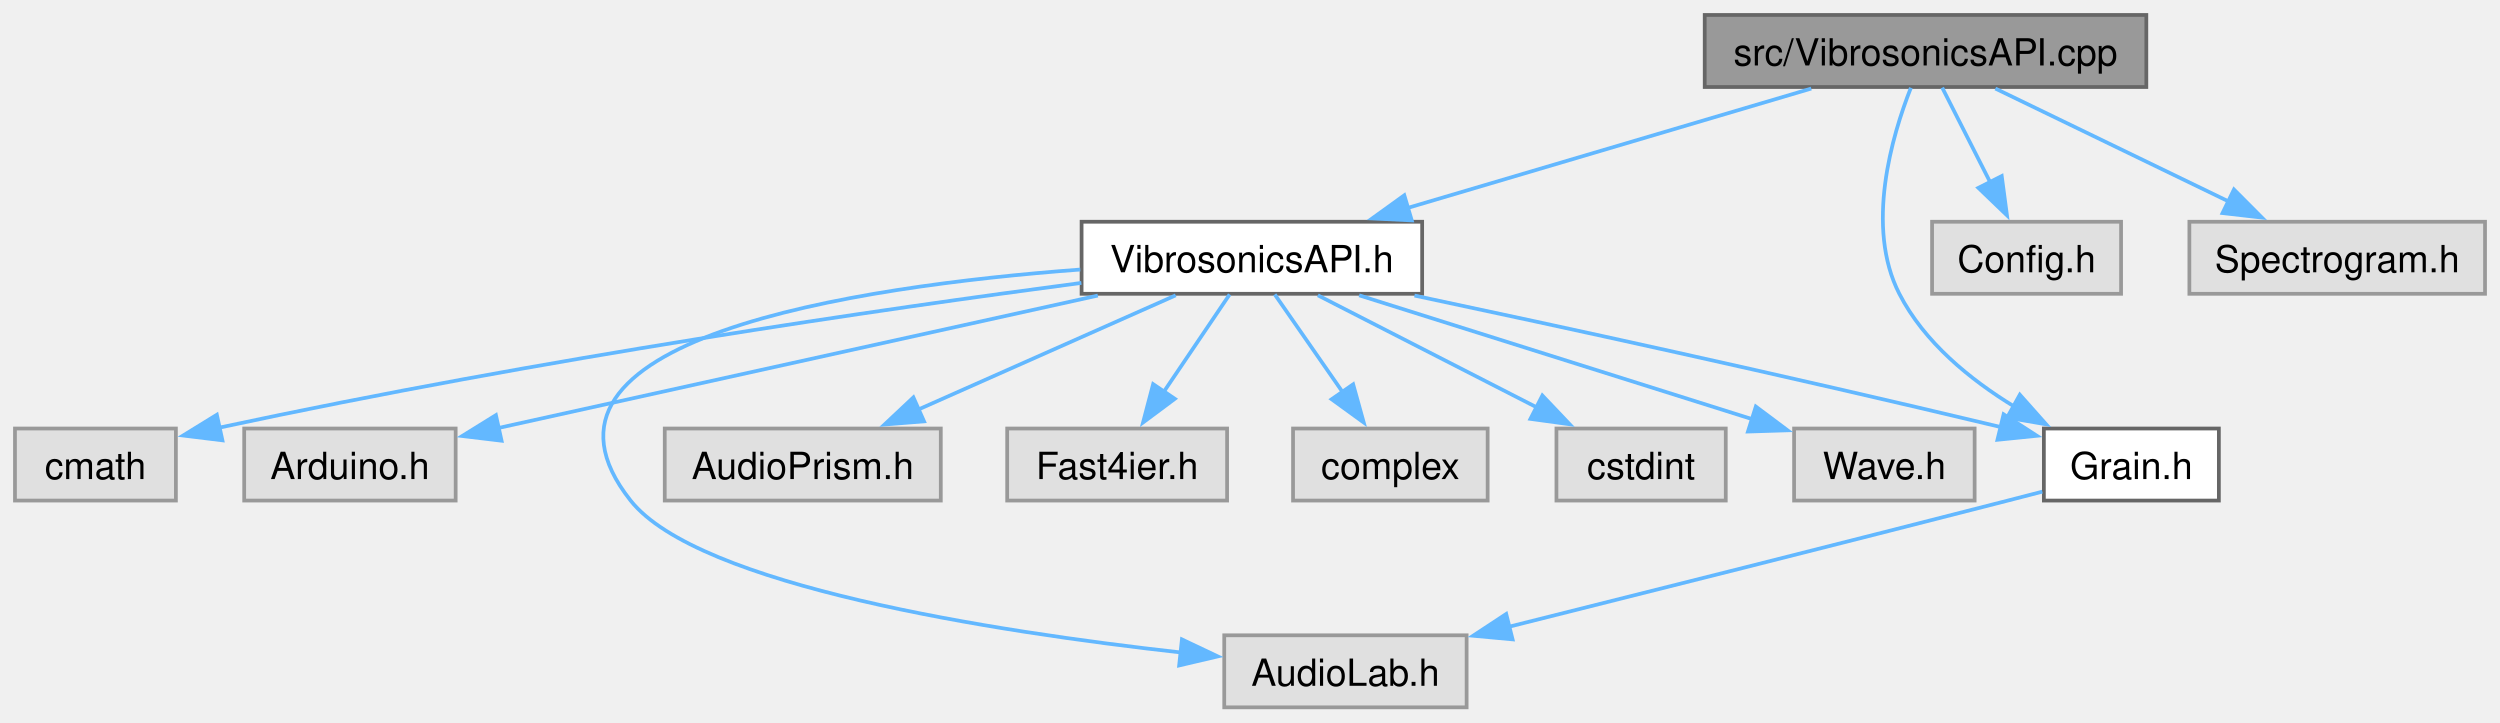
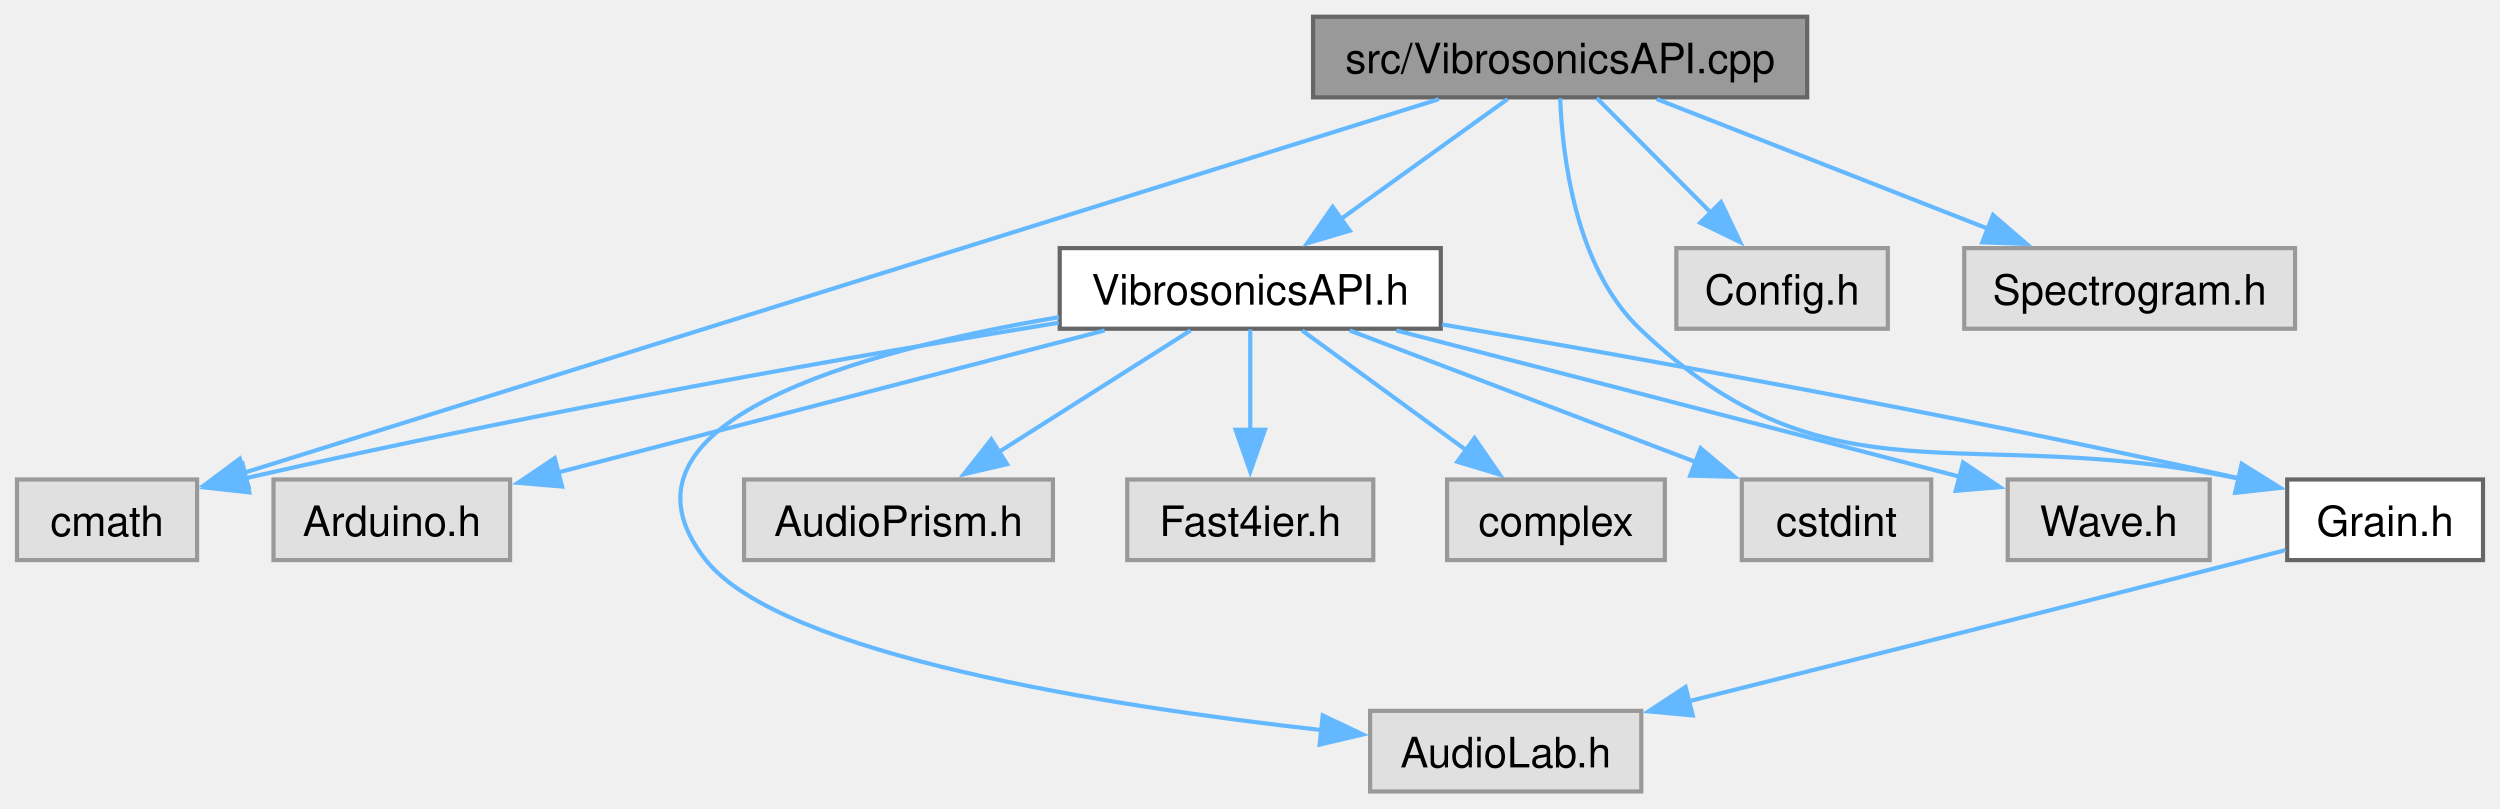
- <svg xmlns="http://www.w3.org/2000/svg" xmlns:xlink="http://www.w3.org/1999/xlink" width="668pt" height="193pt" viewBox="0.00 0.00 668.00 193.00">
+ <svg xmlns="http://www.w3.org/2000/svg" xmlns:xlink="http://www.w3.org/1999/xlink" width="597pt" height="193pt" viewBox="0.00 0.00 596.88 193.00">
  <g id="graph0" class="graph" transform="scale(1 1) rotate(0) translate(4 189)">
    <g id="Node000001" class="node">
      <g id="a_Node000001">
        <a xlink:title=" ">
-           <polygon fill="#999999" stroke="#666666" points="569.5,-185 451.5,-185 451.5,-165.75 569.5,-165.75 569.5,-185" />
-           <text text-anchor="middle" x="510.5" y="-171.5" font-family="Helvetica,sans-Serif" font-size="10.00">src/VibrosonicsAPI.cpp</text>
+           <polygon fill="#999999" stroke="#666666" points="427.5,-185 309.5,-185 309.5,-165.75 427.5,-165.75 427.5,-185" />
+           <text text-anchor="middle" x="368.5" y="-171.5" font-family="Helvetica,sans-Serif" font-size="10.00">src/VibrosonicsAPI.cpp</text>
        </a>
      </g>
    </g>
    <g id="Node000002" class="node">
      <g id="a_Node000002">
        <a xlink:href="_vibrosonics_a_p_i_8h.html" target="_top" xlink:title=" ">
-           <polygon fill="white" stroke="#666666" points="376,-129.75 285,-129.75 285,-110.5 376,-110.5 376,-129.75" />
-           <text text-anchor="middle" x="330.5" y="-116.25" font-family="Helvetica,sans-Serif" font-size="10.00">VibrosonicsAPI.h</text>
+           <polygon fill="white" stroke="#666666" points="340,-129.75 249,-129.75 249,-110.5 340,-110.5 340,-129.75" />
+           <text text-anchor="middle" x="294.5" y="-116.25" font-family="Helvetica,sans-Serif" font-size="10.00">VibrosonicsAPI.h</text>
        </a>
      </g>
    </g>
    <g id="edge1_Node000001_Node000002" class="edge">
      <g id="a_edge1_Node000001_Node000002">
        <a xlink:title=" ">
-           <path fill="none" stroke="#63b8ff" d="M479.97,-165.34C450.23,-156.54 404.81,-143.11 371.85,-133.36" />
-           <polygon fill="#63b8ff" stroke="#63b8ff" points="373.22,-130.11 362.64,-130.63 371.23,-136.82 373.22,-130.11" />
+           <path fill="none" stroke="#63b8ff" d="M355.95,-165.34C345.04,-157.49 329,-145.95 316.04,-136.62" />
+           <polygon fill="#63b8ff" stroke="#63b8ff" points="318.26,-133.91 308.1,-130.91 314.17,-139.59 318.26,-133.91" />
+         </a>
+       </g>
+     </g>
+     <g id="Node000003" class="node">
+       <g id="a_Node000003">
+         <a xlink:title=" ">
+           <polygon fill="#e0e0e0" stroke="#999999" points="43,-74.5 0,-74.5 0,-55.25 43,-55.25 43,-74.5" />
+           <text text-anchor="middle" x="21.5" y="-61" font-family="Helvetica,sans-Serif" font-size="10.00">cmath</text>
+         </a>
+       </g>
+     </g>
+     <g id="edge15_Node000001_Node000003" class="edge">
+       <g id="a_edge15_Node000001_Node000003">
+         <a xlink:title=" ">
+           <path fill="none" stroke="#63b8ff" d="M339.51,-165.31C275.3,-145.23 121.46,-97.13 54.06,-76.06" />
+           <polygon fill="#63b8ff" stroke="#63b8ff" points="55.3,-72.78 44.71,-73.13 53.21,-79.46 55.3,-72.78" />
        </a>
      </g>
    </g>
    <g id="Node000010" class="node">
      <g id="a_Node000010">
        <a xlink:href="_grain_8h.html" target="_top" xlink:title=" ">
          <polygon fill="white" stroke="#666666" points="588.88,-74.5 542.12,-74.5 542.12,-55.25 588.88,-55.25 588.88,-74.5" />
          <text text-anchor="middle" x="565.5" y="-61" font-family="Helvetica,sans-Serif" font-size="10.00">Grain.h</text>
        </a>
      </g>
    </g>
    <g id="edge13_Node000001_Node000010" class="edge">
      <g id="a_edge13_Node000001_Node000010">
        <a xlink:title=" ">
-           <path fill="none" stroke="#63b8ff" d="M506.59,-165.55C501.52,-152.69 494.34,-128.37 503.5,-110.5 510.11,-97.59 522.39,-87.57 534.29,-80.32" />
-           <polygon fill="#63b8ff" stroke="#63b8ff" points="535.7,-83.54 542.74,-75.62 532.3,-77.42 535.7,-83.54" />
+           <path fill="none" stroke="#63b8ff" d="M368.51,-165.55C369.03,-151.77 372.11,-125.2 387.5,-110.5 433.08,-66.96 464.8,-88.41 530.82,-74.65" />
+           <polygon fill="#63b8ff" stroke="#63b8ff" points="531.29,-78.14 540.24,-72.47 529.71,-71.32 531.29,-78.14" />
        </a>
      </g>
    </g>
    <g id="Node000012" class="node">
      <g id="a_Node000012">
        <a xlink:title=" ">
-           <polygon fill="#e0e0e0" stroke="#999999" points="562.75,-129.75 512.25,-129.75 512.25,-110.5 562.75,-110.5 562.75,-129.75" />
-           <text text-anchor="middle" x="537.5" y="-116.25" font-family="Helvetica,sans-Serif" font-size="10.00">Config.h</text>
+           <polygon fill="#e0e0e0" stroke="#999999" points="446.75,-129.75 396.25,-129.75 396.25,-110.5 446.75,-110.5 446.75,-129.75" />
+           <text text-anchor="middle" x="421.5" y="-116.25" font-family="Helvetica,sans-Serif" font-size="10.00">Config.h</text>
        </a>
      </g>
    </g>
    <g id="edge12_Node000001_Node000012" class="edge">
      <g id="a_edge12_Node000001_Node000012">
        <a xlink:title=" ">
-           <path fill="none" stroke="#63b8ff" d="M514.96,-165.58C518.45,-158.69 523.45,-148.84 527.85,-140.16" />
-           <polygon fill="#63b8ff" stroke="#63b8ff" points="530.86,-141.96 532.26,-131.46 524.62,-138.8 530.86,-141.96" />
+           <path fill="none" stroke="#63b8ff" d="M377.25,-165.58C384.65,-158.15 395.46,-147.29 404.55,-138.16" />
+           <polygon fill="#63b8ff" stroke="#63b8ff" points="406.92,-140.74 411.49,-131.18 401.96,-135.8 406.92,-140.74" />
        </a>
      </g>
    </g>
    <g id="Node000013" class="node">
      <g id="a_Node000013">
        <a xlink:title=" ">
-           <polygon fill="#e0e0e0" stroke="#999999" points="660,-129.75 581,-129.75 581,-110.5 660,-110.5 660,-129.75" />
-           <text text-anchor="middle" x="620.5" y="-116.25" font-family="Helvetica,sans-Serif" font-size="10.00">Spectrogram.h</text>
+           <polygon fill="#e0e0e0" stroke="#999999" points="544,-129.75 465,-129.75 465,-110.5 544,-110.5 544,-129.75" />
+           <text text-anchor="middle" x="504.5" y="-116.25" font-family="Helvetica,sans-Serif" font-size="10.00">Spectrogram.h</text>
        </a>
      </g>
    </g>
    <g id="edge14_Node000001_Node000013" class="edge">
      <g id="a_edge14_Node000001_Node000013">
        <a xlink:title=" ">
-           <path fill="none" stroke="#63b8ff" d="M529.16,-165.34C546.23,-157.08 571.74,-144.73 591.47,-135.18" />
-           <polygon fill="#63b8ff" stroke="#63b8ff" points="592.91,-138.37 600.39,-130.86 589.86,-132.07 592.91,-138.37" />
-         </a>
-       </g>
-     </g>
-     <g id="Node000003" class="node">
-       <g id="a_Node000003">
-         <a xlink:title=" ">
-           <polygon fill="#e0e0e0" stroke="#999999" points="43,-74.5 0,-74.5 0,-55.25 43,-55.25 43,-74.5" />
-           <text text-anchor="middle" x="21.5" y="-61" font-family="Helvetica,sans-Serif" font-size="10.00">cmath</text>
+           <path fill="none" stroke="#63b8ff" d="M391.57,-165.34C413.26,-156.85 445.98,-144.04 470.63,-134.39" />
+           <polygon fill="#63b8ff" stroke="#63b8ff" points="471.87,-137.66 479.91,-130.75 469.32,-131.14 471.87,-137.66" />
        </a>
      </g>
    </g>
    <g id="edge2_Node000002_Node000003" class="edge">
      <g id="a_edge2_Node000002_Node000003">
        <a xlink:title=" ">
-           <path fill="none" stroke="#63b8ff" d="M284.94,-113.41C231.9,-106.4 141.48,-93.38 54.57,-74.73" />
-           <polygon fill="#63b8ff" stroke="#63b8ff" points="55.43,-71.34 44.92,-72.63 53.94,-78.18 55.43,-71.34" />
+           <path fill="none" stroke="#63b8ff" d="M248.76,-111.94C202.2,-104.34 127.74,-91.44 54.28,-74.74" />
+           <polygon fill="#63b8ff" stroke="#63b8ff" points="55.46,-71.42 44.93,-72.58 53.89,-78.24 55.46,-71.42" />
        </a>
      </g>
    </g>
    <g id="Node000004" class="node">
      <g id="a_Node000004">
        <a xlink:title=" ">
          <polygon fill="#e0e0e0" stroke="#999999" points="117.75,-74.5 61.25,-74.5 61.25,-55.25 117.75,-55.25 117.75,-74.5" />
          <text text-anchor="middle" x="89.5" y="-61" font-family="Helvetica,sans-Serif" font-size="10.00">Arduino.h</text>
        </a>
      </g>
    </g>
    <g id="edge3_Node000002_Node000004" class="edge">
      <g id="a_edge3_Node000002_Node000004">
        <a xlink:title=" ">
-           <path fill="none" stroke="#63b8ff" d="M289.34,-110.03C244.55,-100.13 173.41,-84.42 129.2,-74.65" />
-           <polygon fill="#63b8ff" stroke="#63b8ff" points="130.02,-71.24 119.5,-72.5 128.51,-78.08 130.02,-71.24" />
+           <path fill="none" stroke="#63b8ff" d="M259.72,-110.09C223.59,-100.71 167.14,-86.04 129.27,-76.2" />
+           <polygon fill="#63b8ff" stroke="#63b8ff" points="130.17,-72.82 119.62,-73.7 128.41,-79.6 130.17,-72.82" />
        </a>
      </g>
    </g>
    <g id="Node000005" class="node">
      <g id="a_Node000005">
        <a xlink:title=" ">
          <polygon fill="#e0e0e0" stroke="#999999" points="387.88,-19.25 323.12,-19.25 323.12,0 387.88,0 387.88,-19.25" />
          <text text-anchor="middle" x="355.5" y="-5.75" font-family="Helvetica,sans-Serif" font-size="10.00">AudioLab.h</text>
        </a>
      </g>
    </g>
    <g id="edge4_Node000002_Node000005" class="edge">
      <g id="a_edge4_Node000002_Node000005">
        <a xlink:title=" ">
-           <path fill="none" stroke="#63b8ff" d="M284.65,-116.98C224.46,-112.45 130.24,-98.43 164.5,-55.25 182.51,-32.54 261.03,-20.3 311.62,-14.65" />
+           <path fill="none" stroke="#63b8ff" d="M248.82,-113.26C201.67,-105.31 138.4,-88.15 164.5,-55.25 182.51,-32.54 261.03,-20.3 311.62,-14.65" />
          <polygon fill="#63b8ff" stroke="#63b8ff" points="311.81,-18.15 321.39,-13.61 311.07,-11.19 311.81,-18.15" />
        </a>
      </g>
    </g>
    <g id="Node000006" class="node">
      <g id="a_Node000006">
        <a xlink:title=" ">
          <polygon fill="#e0e0e0" stroke="#999999" points="247.38,-74.5 173.62,-74.5 173.62,-55.25 247.38,-55.25 247.38,-74.5" />
          <text text-anchor="middle" x="210.5" y="-61" font-family="Helvetica,sans-Serif" font-size="10.00">AudioPrism.h</text>
        </a>
      </g>
    </g>
    <g id="edge5_Node000002_Node000006" class="edge">
      <g id="a_edge5_Node000002_Node000006">
        <a xlink:title=" ">
-           <path fill="none" stroke="#63b8ff" d="M310.14,-110.09C291.27,-101.72 262.91,-89.13 241.27,-79.53" />
-           <polygon fill="#63b8ff" stroke="#63b8ff" points="242.9,-76.42 232.34,-75.57 240.06,-82.82 242.9,-76.42" />
+           <path fill="none" stroke="#63b8ff" d="M280.25,-110.09C267.7,-102.14 249.17,-90.39 234.36,-81" />
+           <polygon fill="#63b8ff" stroke="#63b8ff" points="236.42,-78.16 226.1,-75.76 232.67,-84.07 236.42,-78.16" />
        </a>
      </g>
    </g>
    <g id="Node000007" class="node">
      <g id="a_Node000007">
        <a xlink:title=" ">
          <polygon fill="#e0e0e0" stroke="#999999" points="323.88,-74.5 265.12,-74.5 265.12,-55.25 323.88,-55.25 323.88,-74.5" />
          <text text-anchor="middle" x="294.5" y="-61" font-family="Helvetica,sans-Serif" font-size="10.00">Fast4ier.h</text>
        </a>
      </g>
    </g>
    <g id="edge6_Node000002_Node000007" class="edge">
      <g id="a_edge6_Node000002_Node000007">
        <a xlink:title=" ">
-           <path fill="none" stroke="#63b8ff" d="M324.56,-110.33C319.79,-103.28 312.94,-93.15 306.98,-84.33" />
-           <polygon fill="#63b8ff" stroke="#63b8ff" points="309.92,-82.44 301.42,-76.11 304.12,-86.36 309.92,-82.44" />
+           <path fill="none" stroke="#63b8ff" d="M294.5,-110.33C294.5,-103.82 294.5,-94.67 294.5,-86.37" />
+           <polygon fill="#63b8ff" stroke="#63b8ff" points="298,-86.37 294.5,-76.37 291,-86.37 298,-86.37" />
        </a>
      </g>
    </g>
    <g id="Node000008" class="node">
      <g id="a_Node000008">
        <a xlink:title=" ">
          <polygon fill="#e0e0e0" stroke="#999999" points="393.5,-74.5 341.5,-74.5 341.5,-55.25 393.5,-55.25 393.5,-74.5" />
          <text text-anchor="middle" x="367.5" y="-61" font-family="Helvetica,sans-Serif" font-size="10.00">complex</text>
        </a>
      </g>
    </g>
    <g id="edge7_Node000002_Node000008" class="edge">
      <g id="a_edge7_Node000002_Node000008">
        <a xlink:title=" ">
-           <path fill="none" stroke="#63b8ff" d="M336.61,-110.33C341.56,-103.21 348.7,-92.93 354.87,-84.05" />
-           <polygon fill="#63b8ff" stroke="#63b8ff" points="357.56,-86.31 360.39,-76.1 351.81,-82.32 357.56,-86.31" />
+           <path fill="none" stroke="#63b8ff" d="M306.88,-110.09C317.65,-102.24 333.47,-90.7 346.25,-81.37" />
+           <polygon fill="#63b8ff" stroke="#63b8ff" points="348.06,-84.39 354.08,-75.67 343.94,-78.73 348.06,-84.39" />
        </a>
      </g>
    </g>
    <g id="Node000009" class="node">
      <g id="a_Node000009">
        <a xlink:title=" ">
          <polygon fill="#e0e0e0" stroke="#999999" points="457.12,-74.5 411.88,-74.5 411.88,-55.25 457.12,-55.25 457.12,-74.5" />
          <text text-anchor="middle" x="434.5" y="-61" font-family="Helvetica,sans-Serif" font-size="10.00">cstdint</text>
        </a>
      </g>
    </g>
    <g id="edge8_Node000002_Node000009" class="edge">
      <g id="a_edge8_Node000002_Node000009">
        <a xlink:title=" ">
-           <path fill="none" stroke="#63b8ff" d="M348.14,-110.09C364.13,-101.91 387.96,-89.71 406.54,-80.19" />
-           <polygon fill="#63b8ff" stroke="#63b8ff" points="408.12,-83.32 415.42,-75.64 404.93,-77.08 408.12,-83.32" />
+           <path fill="none" stroke="#63b8ff" d="M318.25,-110.09C340.95,-101.46 375.39,-88.36 400.9,-78.66" />
+           <polygon fill="#63b8ff" stroke="#63b8ff" points="402.05,-81.96 410.15,-75.14 399.56,-75.42 402.05,-81.96" />
        </a>
      </g>
    </g>
    <g id="edge9_Node000002_Node000010" class="edge">
      <g id="a_edge9_Node000002_Node000010">
        <a xlink:title=" ">
-           <path fill="none" stroke="#63b8ff" d="M373.95,-110.03C412.54,-101.84 470.71,-89.22 530.55,-74.9" />
-           <polygon fill="#63b8ff" stroke="#63b8ff" points="531.36,-78.3 540.26,-72.56 529.72,-71.49 531.36,-78.3" />
+           <path fill="none" stroke="#63b8ff" d="M340.32,-111.52C386.04,-103.71 458.53,-90.74 530.65,-74.78" />
+           <polygon fill="#63b8ff" stroke="#63b8ff" points="531.28,-78.22 540.28,-72.62 529.76,-71.39 531.28,-78.22" />
        </a>
      </g>
    </g>
    <g id="Node000011" class="node">
      <g id="a_Node000011">
        <a xlink:title=" ">
          <polygon fill="#e0e0e0" stroke="#999999" points="523.62,-74.5 475.38,-74.5 475.38,-55.25 523.62,-55.25 523.62,-74.5" />
          <text text-anchor="middle" x="499.5" y="-61" font-family="Helvetica,sans-Serif" font-size="10.00">Wave.h</text>
        </a>
      </g>
    </g>
    <g id="edge11_Node000002_Node000011" class="edge">
      <g id="a_edge11_Node000002_Node000011">
        <a xlink:title=" ">
-           <path fill="none" stroke="#63b8ff" d="M359.17,-110.09C388.19,-100.95 433.11,-86.79 464.28,-76.97" />
-           <polygon fill="#63b8ff" stroke="#63b8ff" points="465.16,-80.37 473.64,-74.02 463.05,-73.69 465.16,-80.37" />
+           <path fill="none" stroke="#63b8ff" d="M329.42,-110.08C361.87,-101.68 411.84,-88.73 463.86,-75.18" />
+           <polygon fill="#63b8ff" stroke="#63b8ff" points="464.73,-78.57 473.53,-72.67 462.97,-71.8 464.73,-78.57" />
        </a>
      </g>
    </g>
    <g id="edge10_Node000010_Node000005" class="edge">
      <g id="a_edge10_Node000010_Node000005">
        <a xlink:title=" ">
          <path fill="none" stroke="#63b8ff" d="M541.71,-57.63C538.61,-56.83 535.48,-56.02 532.5,-55.25 487.08,-43.59 435.02,-30.5 399.18,-21.53" />
          <polygon fill="#63b8ff" stroke="#63b8ff" points="400.16,-18.16 389.61,-19.13 398.46,-24.95 400.16,-18.16" />
        </a>
      </g>
    </g>
  </g>
</svg>
